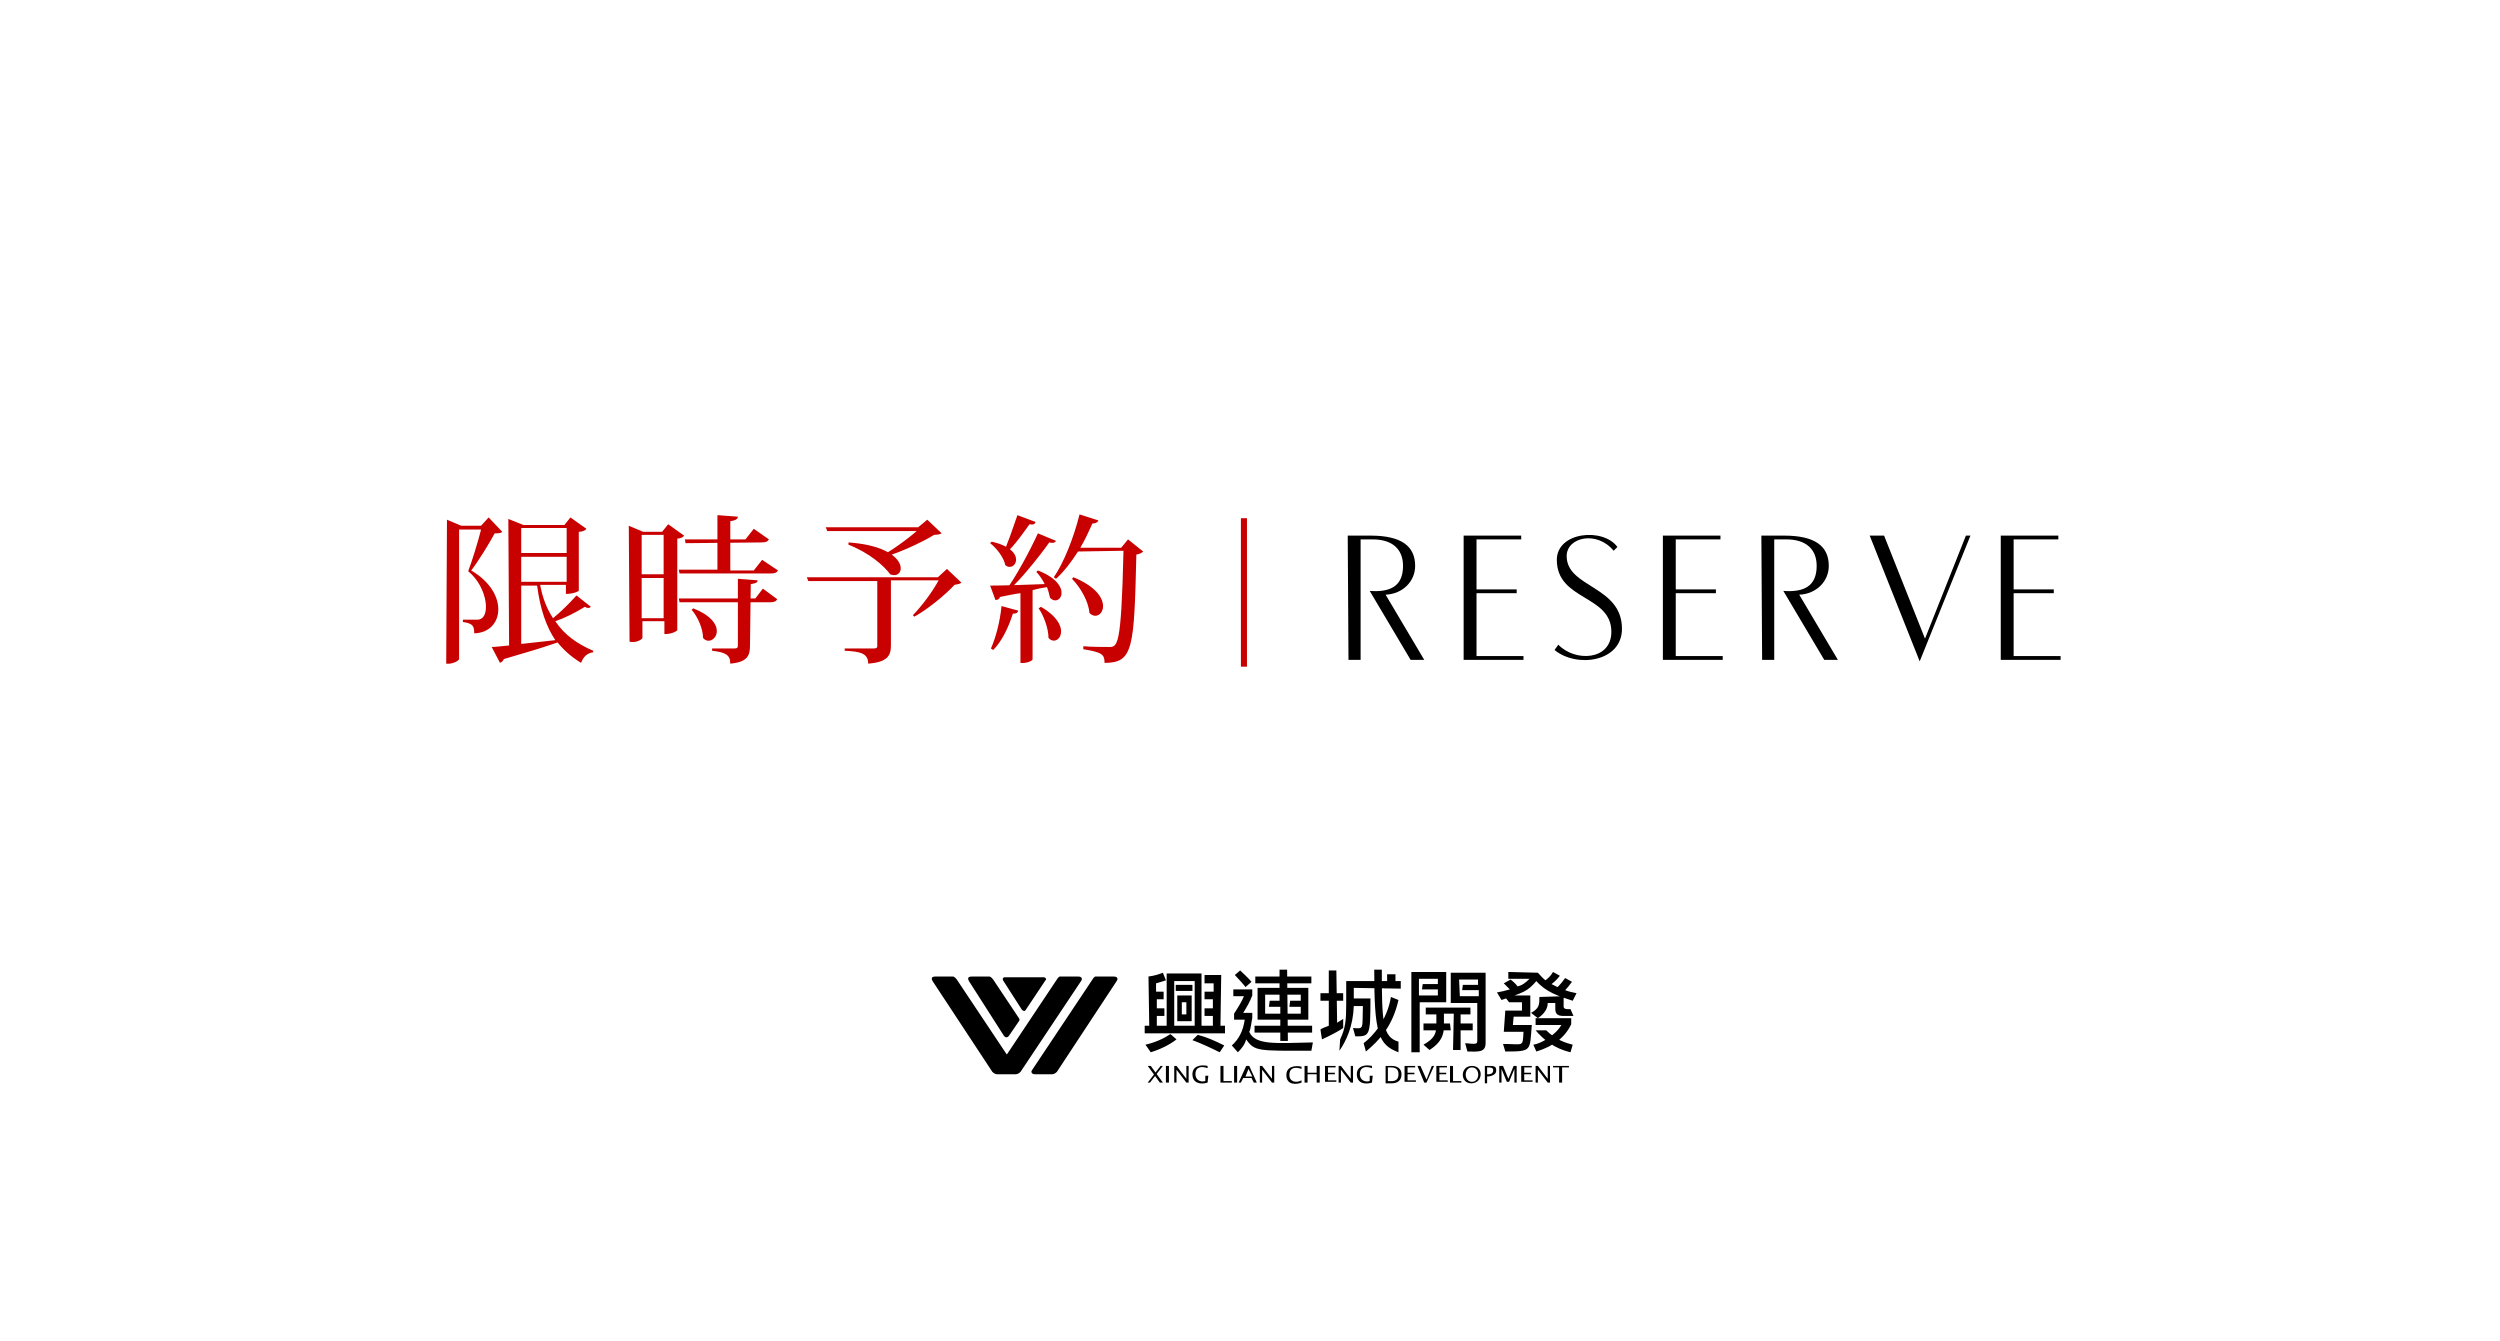
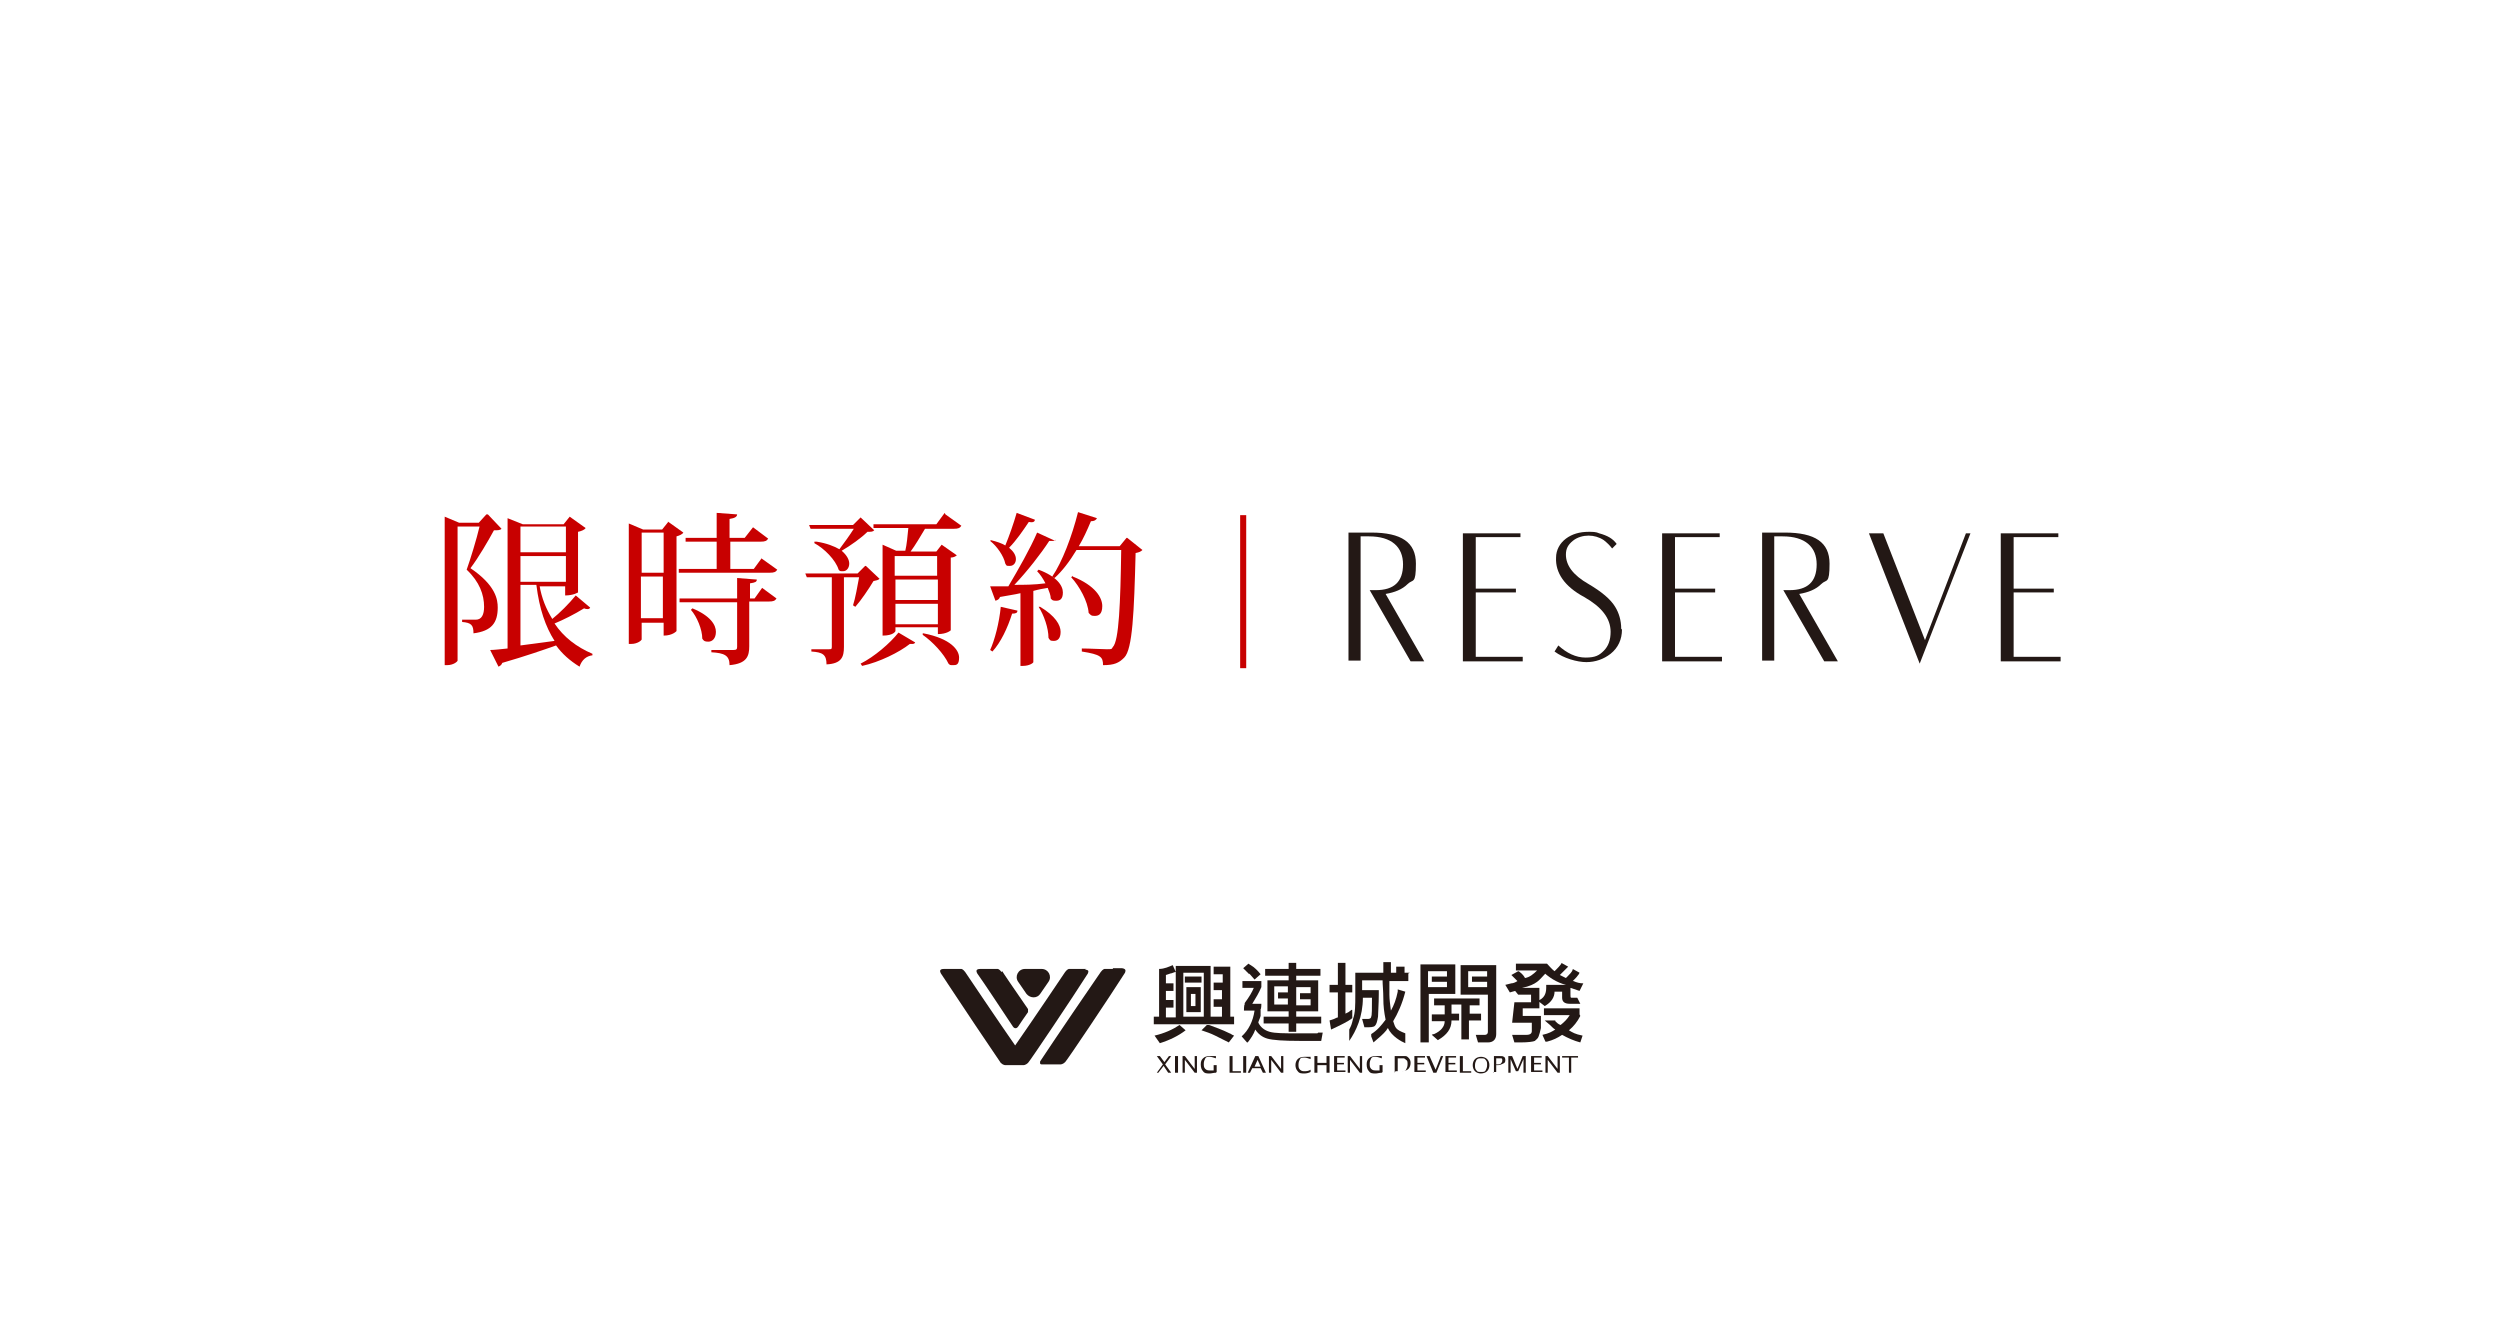
- <svg xmlns="http://www.w3.org/2000/svg" viewBox="0 0 330 177">
-   <path fill="#C80000" d="M59,68.6l1.9,0.8h2.6l1-1.1l1.8,1.9c-0.2,0.2-0.5,0.2-1,0.2c-0.7,1.3-2.1,3.6-3.1,4.9c5.1,3,4.3,8.2,0.4,8.3  c0-1.1-0.3-1.3-1.5-1.5v-0.3H63c1.9,0,1.4-4.3-1.2-6.4c0.5-1.3,1.3-3.9,1.7-5.5h-2.9V87c-0.1,0.3-1,0.7-1.7,0.6 M67.1,68.5l2,0.8  h5.4l0.8-1l2.1,1.5c-0.1,0.2-0.5,0.4-1,0.4V78c0,0-0.6,0.4-1.7,0.4v-1.2h-3.4c0.3,1.7,0.9,3.2,1.7,4.4c1-0.8,2.2-2,3.1-3l1.9,1.5  c-0.2,0.2-0.5,0.2-0.8,0c-1.3,0.8-2.7,1.5-3.9,1.9c1.2,1.8,2.9,3,5,3.9l0,0.2c-0.8,0.1-1.3,0.6-1.6,1.4c-1.3-0.8-2.3-1.7-3.1-2.7  c-1.7,0.6-4,1.3-7.1,2.2c-0.1,0.3-0.3,0.4-0.5,0.5l-1.1-2.1c0.5,0,1.3-0.1,2.3-0.2 M74.8,73v-3.3h-6V73 M68.8,73.5v3.3h6v-3.3   M68.8,77.3V85l4.5-0.5c-1.2-1.8-2-4.1-2.4-7.2H68.8L68.8,77.3z M83,69.4l1.9,0.8h2.5l0.8-1l2.1,1.5c-0.1,0.2-0.5,0.4-0.9,0.4v12.1  c0,0-0.5,0.5-1.7,0.5V82h-2.9v2.2c-0.1,0.3-1,0.7-1.7,0.5 M87.6,75.8v-5.2h-2.9v5.2 M84.7,76.3v5.3h2.9v-5.3 M96.4,75.3h3.1l1.1-1.4  l2.1,1.4c-0.2,0.3-0.4,0.4-1,0.4h-12l-0.1-0.5h5.1V68l2.7,0.2c0,0.3-0.3,0.5-1,0.6 M90.5,71.7l-0.1-0.5l8,0l1.1-1.4l2,1.4  c-0.2,0.3-0.4,0.4-1,0.4 M89.7,79.5L89.6,79h10.1l1-1.3l1.9,1.4c-0.2,0.3-0.4,0.4-1,0.4 M99,85.2c0,1.3-0.3,2.2-2.6,2.4  c0-1.2-0.7-1.5-2.4-1.7v-0.3h2.9c0.4,0,0.5-0.1,0.5-0.4v-8.8l2.6,0.2c0,0.3-0.2,0.4-0.9,0.5 M91.5,80.3L91.5,80.3  c5.3,2.1,2.5,5.4,1.3,3.9c0-1.2-0.7-2.8-1.5-3.7 M123.8,76.2l1.2-1.1l1.9,1.8c-0.2,0.2-0.4,0.2-0.9,0.3c-1.2,1.3-3.5,3.2-5.3,4.2  l-0.2-0.2c1.1-1.1,2.6-3.1,3.4-4.6h-6.3v8.6c0,1.3-0.4,2.2-3,2.4c0-1.4-1.1-1.6-3.1-1.7v-0.3h3.8c0.4,0,0.5-0.1,0.5-0.3v-8.6h-9.1  l-0.2-0.5 M112,71.6L112,71.6c8.4,0.6,7.6,5.1,5.5,4.2c-0.8-1.1-2.7-2.8-5.5-3.9 M121.2,69.6l1.2-1l1.9,1.8c-0.2,0.1-0.5,0.2-1,0.2  c-1.4,0.9-5.8,3-7.6,3.1c1.5-0.6,4.3-2.7,5.3-3.6h-11.8l-0.2-0.5 M130.9,71.5L130.9,71.5c4.9,1.1,3.1,4.2,1.8,3.1  c-0.2-1-1.1-2.2-2-2.9 M136.7,68.9c-0.1,0.3-0.3,0.4-0.8,0.3c-0.8,1.1-2.8,4-3.6,4c0.6-1,1.5-3.8,2-5.2 M134.4,80.6  c-0.1,0.3-0.2,0.4-0.7,0.4c-0.6,1.9-1.5,3.7-2.6,4.8l-0.3-0.2c0.6-1.3,1.2-3.5,1.4-5.6 M134.7,78.3c-0.8,0.1-1.7,0.3-2.7,0.5  c-0.1,0.3-0.3,0.4-0.6,0.4l-0.7-1.9c1.7,0,4.5-0.1,7.2-0.2c-0.3-0.6-0.7-1.2-1.1-1.6l0.2-0.2c4.9,1.9,2.9,5,1.6,3.6  c-0.1-0.4-0.2-0.9-0.4-1.4c-0.6,0.1-1.2,0.2-1.9,0.4v9.1c0,0.3-1,0.6-1.6,0.5 M139.4,71.4L139.4,71.4c-0.2,0.3-0.5,0.3-0.9,0.2  c-1.1,1.6-4.9,6.4-6,6.7c1.5-1.9,3.6-5.9,4.5-7.9 M137.4,80.1c4.5,2.6,2.2,5.5,1,4.1c0-1.2-0.6-2.9-1.3-3.9 M142.3,72.8  c-0.9,1.4-1.9,2.7-2.9,3.6l-0.3-0.2c1.3-1.9,2.6-5.1,3.4-8.3l2.5,0.8c-0.1,0.2-0.3,0.4-0.8,0.4c-0.5,1.1-1,2.2-1.6,3.2h5.4l0.9-1.1  h0l2,1.6c-0.2,0.2-0.4,0.3-0.9,0.4c-0.3,12.4-0.4,14.3-4.2,14.3c0-1.1-0.3-1.4-2.8-1.8l0-0.4c1,0.1,2.6,0.1,3.3,0.1  c1.2,0,1.7,0.3,2-12.7 M141.7,76.2c6.1,2.5,3.6,6.3,2.1,4.7c-0.1-1.5-1.2-3.4-2.3-4.5 M163.8,88h0.8V68.4h-0.8" />
-   <path d="M177.9,70.7h3c4.1,0,5.9,1.4,5.9,4c0,2-1.6,3.7-3.9,3.8l5.1,8.6h-1.8l-5.4-9.1c2.7,0.2,4.4-0.6,4.4-3.3  c0-2.2-1.4-3.5-4-3.5h-1.6v15.9h-1.6 M232.5,70.7h3c4.1,0,5.9,1.4,5.9,4c0,2-1.6,3.7-3.9,3.8l5.1,8.6h-1.8l-5.4-9.1  c2.7,0.2,4.4-0.6,4.4-3.3c0-2.2-1.4-3.5-4-3.5h-1.6v15.9h-1.6 M193.2,70.7h7.6v0.5h-5.9v6.6h5.3v0.5h-5.3v8.3h6.2l0,0.5h-7.9   M213,72.7c-2.2-2.7-6.2-1.8-6.2,0.7c0,4.2,7.3,3.9,7.3,9.6c0,4.4-6,5.2-8.9,2.8l0.5-0.7c2.2,2.3,7,2.1,7-1.7c0-4.9-7.2-4.1-7.2-9.5  c0-3.7,6.1-4.3,8-1.7 M219.5,70.7h7.6v0.5h-5.9v6.6h5.3v0.5h-5.3v8.3h6.2v0.5h-7.9 M264.1,87.1V70.7h7.6v0.5h-5.9v6.6h5.3v0.5h-5.3  v8.3h6.2v0.5H264.1z M246.8,70.7h1.9l5.4,13.6l5.4-13.6h0.6l-6.7,16.6M151.8,142.9h-0.3h0l1.7-2.2h0.3 M151.5,140.7h0.4l1.6,2.2h-0.4 M154.3,142.9h-0.4v-2.2h0.4 M168.2,142.9h-0.3  l-1.3-1.7v1.7h-0.3l0-2.2h0.3l1.3,1.7v-1.7h0.3 M156.9,142.9h-0.3l-1.3-1.7v1.7h-0.3l0-2.2h0.3l1.3,1.7v-1.7h0.3 M178.6,142.9h-0.3  l-1.3-1.7v1.7h-0.3l0-2.2h0.3l1.3,1.7v-1.7h0.3 M204.6,142.9h-0.3l-1.3-1.7v1.7h-0.3l0-2.2h0.3l1.3,1.7v-1.7h0.3 M159.4,142.9  c-0.9,0.3-2,0.1-2-1.1c0-1.1,1.1-1.3,2-1.1v0.3c-0.8-0.3-1.6-0.2-1.6,0.8c0,0.7,0.6,1.1,1.3,0.9V142h0.4 M181.1,142.9  c-0.9,0.3-2,0.1-2-1.1c0-1.1,1.1-1.3,2-1.1v0.3c-0.8-0.3-1.6-0.2-1.6,0.8c0,0.7,0.6,1.1,1.3,0.9V142h0.4 M161.1,140.7h0.4v2h1.1v0.2  h-1.5 M191.4,140.7h0.4v2h1.1v0.2h-1.5 M163.3,142.9h-0.4v-2.2h0.4 M165.9,142.9h-0.4l-0.3-0.6h-1.1l-0.3,0.6h-0.3l1-2.2h0.4   M164.8,141.1l-0.4,1h0.9h0 M171.8,141.1c-0.8-0.3-1.6-0.2-1.6,0.8c0,0.9,0.9,1.1,1.6,0.7v0.3c-0.4,0.2-2,0.5-2-1  c0-1.1,1.1-1.3,2-1.1 M174.2,142.9h-0.4v-1.1h-1.2v1.1h-0.4v-2.2h0.4v0.9h1.2v-0.9h0.4 M174.9,140.7h1.4v0.2h-1v0.7h0.9v0.2h-0.9  v0.8h1.1v0.2h-1.5 M185.4,140.7h1.4v0.2h-1v0.7h0.9v0.2h-0.9v0.8h1.1v0.2h-1.5 M189.6,140.7h1.4v0.2h-1v0.7h0.9v0.2h-0.9v0.8h1.1  v0.2h-1.5 M200.8,140.7h1.4v0.2h-1v0.7h0.9v0.2h-0.9v0.8h1.1v0.2h-1.5 M182.9,140.7h0.8c0.8,0,1.3,0.4,1.3,1.1  c0,0.8-0.5,1.2-1.3,1.2h-0.8v0 M183.2,142.7c0.4,0,1.4,0.2,1.4-0.9c0-1-0.8-0.9-1.4-0.9 M188.3,142.9H188l-0.9-2.2h0.4l0.8,1.8  l0.7-1.8h0.3 M194.2,143c-1.5,0-1.5-2.3,0.1-2.3C195.9,140.7,195.8,143,194.2,143z M194.3,142.8c1.1,0,1.1-1.9,0-1.9  C193.2,140.9,193.2,142.8,194.3,142.8L194.3,142.8z M196,140.7h0.7c0.7,0,0.8,0.2,0.8,0.6c0,0.8-1.2,0.8-1.2,0.8v0.9H196   M196.3,141.8c0,0,0.8,0.1,0.8-0.5c0-0.4-0.3-0.4-0.8-0.4V141.8z M200.2,142.9h-0.3v-1.8l-0.7,1.7h-0.3l-0.7-1.7v1.8h-0.3v-2.2h0.5  l0.7,1.7l0.7-1.7h0.4 M207.1,140.7v0.2h-0.9v2h-0.4l0-2H205v-0.2 M151.1,136.4v-1h0.6l-0.1-6.5c0.8-0.1,1.4-0.3,1.9-0.5l0.4,1  c-0.3,0.1-0.9,0.3-1.3,0.4l0,1.1h1v1h-0.9l0,1.2h1v1h-1l0,1.3h1.3v0v-6.9h4.6v6.9h1.5l0-1.3H159v-1h1.1l0-1.2H159v-1h1.2l0-1.1H159  v-1.1h2.2l-0.1,6.7h0.6v1 M151.2,137.9c1.3-0.3,2.4-0.8,3.3-1.4l0.8,0.7c-0.9,0.7-2.1,1.3-3.4,1.7 M157.7,129.5H155v5.9h2.7   M155.2,130.8V130h2.2v0.8 M157.3,134.8h-1.9v-3.4h1.9 M156.6,132.3h-0.6v1.6h0.6 M161,138.9L161,138.9c-1-0.5-2.5-1.2-3.6-1.6  l0.7-0.7c1.2,0.3,2.3,0.8,3.5,1.4 M206.4,131.5v1.2c-0.1,0.6,0.5,0.5,0.9,0.5l0.4,0.9h-1.4c-0.7,0-1-0.3-1-0.9v-0.8h-1  c0,0.7-0.4,1.4-1.3,2l-0.9-0.7c1.1-0.6,1.1-1.1,1.1-2.1 M203,128.4c0.3,0.3,0.6,0.7,1,1c0.4-0.3,0.7-0.6,1-1.1l0.9,0.5  c-0.2,0.3-0.8,0.9-1.1,1.1c0.2,0.1,0.6,0.3,0.8,0.4c0.4-0.4,0.8-0.9,1-1.2l0.9,0.5c-0.3,0.4-0.6,0.8-0.9,1.1c0.5,0.2,1,0.3,1.5,0.4  l-0.5,1c-1.9-0.6-3.6-1.2-4.8-2.6c-1.2,1.4-1.7,1.5-4.6,2.5l-0.6-1c0.6-0.1,1-0.2,1.7-0.4l-0.8-0.8l0.9-0.5c0.4,0.3,0.8,0.7,0.9,0.9  c0.6-0.1,1.1-0.5,1.6-1h-2.8v-0.9 M198.7,133.4h2.2v-1.1h-1.7l-0.7-0.9h3.5v2.8h-2.2l-0.1,1.1h2.5c-0.3,3.4,0.1,3.5-3.5,3.5l-0.3-1  c2.7,0,2.6,0.5,2.7-1.6h-2.6 M207.4,134.4v0.8h0c-0.8,1.7-2.3,2.9-4.6,3.6l-0.4-0.9c0.9-0.1,2.9-1.2,3.7-2.6h-3.4v-0.9 M204.1,136  c1.3,1.3,2.7,1.7,3.5,1.9l-0.3,1c-2.1-0.5-3.5-1.6-4.6-2.9 M176.4,128.1h-1v7.3c-0.2,0.1-0.9,0.3-1.1,0.5l0.2,1.3  c1.3-0.6,2.2-1.1,2.8-1.5l0-1.2c-0.2,0.1-0.6,0.4-0.8,0.5 M177.3,132.1v-1l-3,0v1 M184.9,130.5v-1h-7.2v3c0,2.2-0.1,3.2-0.8,4.7  l-0.1,1.5c0.9-1.3,1.8-3.2,1.9-5.9h1.2c-0.1,3.1,0.2,3-1.3,2.9l0.3,1.1c1.9,0,2,0,2-5h-2.2v-1.4 M182.4,128h-1  c0,8.3,0.5,9.9,3.2,10.9l0-1.4C182.5,136.9,182.4,134.9,182.4,128z M183.6,131.6c-0.5,3.1-2.4,5.2-3.6,6.1l0.3,1.1  c1.8-1.5,3.5-3.3,4.3-6.8 M163.4,138.9c0.5-0.5,0.9-1,1.1-1.7c1.1,1.6,1.6,1.5,8.6,1.5l0.2-1.1c-4.9,0.1-7.6,0.4-8.4-1.4  c0.2-0.3,0.3-1.4,0.4-1.8v-0.7h-1.2c0.5-0.8,0.9-1.5,1.2-2.3v-0.8h-2.5v0.9h1.4c-0.2,0.5-0.7,1.4-1.3,2.3v0.8h1.4  c-0.2,1.5-0.8,2.6-1.7,3.4 M165.2,129.6c-0.5-0.6-1-1-1.5-1.5l-0.7,0.6c0.1,0.1,1.4,1.5,1.4,1.6 M172.7,134.6v-4.2l-6.7,0v4.2   M173.2,136.3v-0.9h-7.6v0.9 M173.1,129.8v-0.9l-7.4,0v0.9 M167,133.8v-2.5h4.7v0.8h-1.4l-0.1,0.8h1.5v0.9 M169.9,128h-1l0,4.1h-1.3  l-0.1,0.8h1.5l0,4.5h1 M196.1,128.4h-4.6l0,4h3.5v5c0,0.5-0.3,0.4-1.6,0.3l0.3,1.1c1.3,0,2.4,0.2,2.4-1.1 M192.6,129.3h2.5v0.7h0h-2  l-0.1,0.7h2.2v0.8h-2.5 M186.3,138.9h1.1v-6.6h3.5v-4h-4.6 M187.3,129.2h2.5v0.7h0h-2l-0.1,0.7h2.1v0.8h-2.5 M191.8,138.6h1V136h1.6  v-0.9h-1.6h0v-1.2h1.3V133h-5.9v0.9h1.4v1.4c0,1.2-0.3,1.8-1.7,2.6l0.8,0.7c0.9-0.6,1.9-1.4,1.9-3.1v-1.7h1.3 M191.5,136l-0.1-0.9  h-3.5v0.9 M184.2,129.8l0-1.2h-1.1l0,1.2 M142.7,129.5c0.1-0.1,0.3-0.6-0.4-0.6l-2.3,0c0,0-0.2-0.1-0.5,0.4l-6.6,9.9l-6.6-9.9  c-0.3-0.4-0.5-0.4-0.5-0.4h-2.3c-0.7,0-0.5,0.4-0.4,0.6l7.9,12c0.3,0.3,0.6,0.3,0.6,0.3h2.5c0,0,0.3,0,0.6-0.3 M147.4,129.5  c0.1-0.1,0.3-0.6-0.4-0.6l-2.3,0c0,0-0.2-0.1-0.5,0.4l-8,12c-0.1,0.1-0.1,0.5,0.4,0.5l2.3,0c0,0,0.3,0,0.6-0.3 M132.5,136.7  c0.2,0.3,0.5,0.3,0.7,0l1.3-1.9c0.1-0.1,0.1-0.3,0-0.4l-3.4-5.1c-0.3-0.4-0.5-0.4-0.5-0.4h-2.3c-0.7,0-0.5,0.4-0.4,0.6 M132.4,129.4  c-0.1-0.2,0-0.4,0.2-0.4h5.2c0.2,0,0.4,0.3,0.2,0.4l-2.6,3.9c-0.1,0.2-0.3,0.2-0.5,0" />
+ <svg xmlns="http://www.w3.org/2000/svg" id="_圖層_1" data-name="圖層_1" version="1.1" viewBox="0 0 330 177">
+   <defs>
+     <style>
+       .st0 {
+         fill: #231815;
+       }
+ 
+       .st1 {
+         fill: #c80000;
+       }
+     </style>
+   </defs>
+   <g>
+     <g>
+       <path class="st0" d="M152.7,141.6l.8-1.1-.8-1.1h.4l.6.8.6-.8h.3l-.8,1.1.8,1.1h-.4l-.6-.9-.7.9h-.3Z" />
+       <path class="st0" d="M155.1,141.6v-2.2h.4v2.2h-.4Z" />
+       <path class="st0" d="M156.1,141.6v-2.2h.3l1.3,1.7v-1.7h.3v2.2h-.3l-1.3-1.7v1.7h-.3Z" />
+       <path class="st0" d="M160.5,141.6c-.3,0-.6.1-.8.1-.4,0-.7,0-.9-.3-.2-.2-.3-.5-.3-.9s.1-.6.3-.8c.2-.2.5-.3.9-.3s.5,0,.8,0v.3c-.3-.1-.6-.2-.8-.2-.3,0-.5,0-.6.2-.1.2-.2.4-.2.7s0,.5.2.7c.2.2.4.2.7.2s.2,0,.4,0v-.7h.4v.9Z" />
+       <path class="st0" d="M162.3,141.6v-2.2h.4v2h1.1v.2h-1.5Z" />
+       <path class="st0" d="M164.1,141.6v-2.2h.4v2.2h-.4Z" />
+       <path class="st0" d="M166.7,141.6l-.3-.6h-1.1l-.3.6h-.3l1-2.2h.4l1,2.2h-.4ZM166.4,140.8l-.4-.9-.4.9h.9Z" />
+       <path class="st0" d="M167.5,141.6v-2.2h.3l1.3,1.7v-1.7h.3v2.2h-.3l-1.3-1.7v1.7h-.3Z" />
+       <path class="st0" d="M172.2,141.7c-.4,0-.7,0-.9-.3-.2-.2-.3-.5-.3-.8s.1-.6.3-.8c.2-.2.5-.3.9-.3s.5,0,.8,0v.3c-.3-.1-.6-.2-.8-.2-.3,0-.5,0-.6.2-.1.2-.2.4-.2.7s0,.5.2.7c.2.2.4.2.6.2s.5,0,.8-.2v.3c-.2.1-.5.2-.8.2Z" />
+       <path class="st0" d="M173.5,141.6v-2.2h.4v.9h1.2v-.9h.4v2.2h-.4v-1h-1.2v1h-.4Z" />
+       <path class="st0" d="M176.1,141.6v-2.2h1.4v.2h-1v.7h.9v.2h-.9v.8h1.1v.2h-1.5Z" />
+       <path class="st0" d="M177.9,141.6v-2.2h.3l1.3,1.7v-1.7h.3v2.2h-.3l-1.3-1.7v1.7h-.3Z" />
+       <path class="st0" d="M182.4,141.6c-.3,0-.6.1-.8.1-.4,0-.7,0-.9-.3-.2-.2-.3-.5-.3-.9s.1-.6.3-.8c.2-.2.5-.3.9-.3s.5,0,.8,0v.3c-.3-.1-.6-.2-.8-.2-.3,0-.5,0-.6.2-.1.2-.2.4-.2.7s0,.5.2.7c.2.2.4.2.7.2s.2,0,.4,0v-.7h.4v.9Z" />
+       <path class="st0" d="M184.1,141.6v-2.2h.8c.2,0,.4,0,.6,0,.2,0,.3.1.4.2.2.2.3.4.3.7s-.1.6-.3.8c-.2.2-.5.3-.9.3h-.8ZM184.4,141.4h.5c.3,0,.6,0,.7-.2.1-.2.2-.4.2-.7s0-.5-.2-.6c0,0-.2-.2-.3-.2-.1,0-.3,0-.5,0h-.3v1.7Z" />
+       <path class="st0" d="M186.7,141.6v-2.2h1.4v.2h-1v.7h.9v.2h-.9v.8h1.1v.2h-1.5Z" />
+       <path class="st0" d="M189.2,141.6l-.9-2.2h.4l.8,1.8.7-1.8h.3l-.9,2.2h-.3Z" />
+       <path class="st0" d="M190.8,141.6v-2.2h1.4v.2h-1v.7h.9v.2h-.9v.8h1.1v.2h-1.5Z" />
+       <path class="st0" d="M192.7,141.6v-2.2h.4v2h1.1v.2h-1.5Z" />
+       <path class="st0" d="M195.5,141.7c-.3,0-.6-.1-.8-.3-.2-.2-.3-.5-.3-.8s.1-.6.3-.8c.2-.2.5-.3.8-.3s.6.1.8.3c.2.2.3.5.3.8s-.1.6-.3.8c-.2.2-.5.3-.9.3ZM195.5,141.5c.3,0,.5,0,.6-.2.1-.2.2-.4.2-.7s0-.5-.2-.7c-.1-.2-.3-.2-.6-.2s-.4,0-.6.2c-.1.2-.2.4-.2.7s0,.5.2.7c.1.2.3.2.6.2Z" />
+       <path class="st0" d="M197.2,141.6v-2.2h.7c.3,0,.5,0,.6.1.1,0,.2.2.2.4s0,.4-.3.5c-.2.1-.4.2-.7.2h-.2v.9h-.4ZM197.5,140.5h.1c.2,0,.4,0,.5-.1s.2-.2.2-.4,0-.2-.1-.3c0,0-.2,0-.5,0h-.2v.9Z" />
+       <path class="st0" d="M199.1,141.6v-2.2h.5l.7,1.7.7-1.7h.4v2.2h-.3v-1.8l-.7,1.6h-.3l-.7-1.6v1.8h-.3Z" />
+       <path class="st0" d="M202.1,141.6v-2.2h1.4v.2h-1v.7h.9v.2h-.9v.8h1.1v.2h-1.5Z" />
+       <path class="st0" d="M204,141.6v-2.2h.3l1.3,1.7v-1.7h.3v2.2h-.3l-1.3-1.7v1.7h-.3Z" />
+       <path class="st0" d="M207.1,141.6v-2h-.9v-.2h2.1v.2h-.9v2h-.4Z" />
+     </g>
+     <g>
+       <path class="st0" d="M155.2,134.2v-6.7h4.6v6.7h1.5v-1.3s-1.1,0-1.1,0v-1h1.1v-1.2s-1.1,0-1.1,0v-1h1.2v-1.1s-1.2,0-1.2,0v-1h2.2v6.6c-.1,0,.5,0,.5,0v1h-10.6v-1h.7v-6.3c.7,0,1.3-.3,1.8-.5l.4.9c-.2,0-.5.2-.7.2l-.6.2v1.1h1v1h-1v1.2h1v1h-1v1.3h1.3ZM156.5,136c-.9.7-2.1,1.3-3.4,1.7l-.7-1c1.3-.3,2.4-.8,3.3-1.4l.8.7ZM158.9,134.2v-5.8h-2.7v5.8h2.7ZM158.6,128.9v.8h-2.2v-.8h2.2ZM158.5,130.3v3.3h-1.9v-3.3h1.9ZM157.8,131.2h-.6v1.6h.6v-1.6ZM162.2,137.6l-1.8-.9c-.6-.3-1.2-.5-1.8-.7l.7-.7c.1,0,.2,0,.3,0,.8.3,1.7.6,2.7,1.1.1,0,.3.2.6.3l-.7.9Z" />
+       <path class="st0" d="M204,128.5c-.4.4-.7.8-1.1,1.1-.4.3-1,.6-2,.8h2.3v2.7h-2.2v1c-.1,0,2.4,0,2.4,0v1.6c-.1.5-.2.8-.3,1.1-.1.3-.3.4-.5.6-.2.1-.9.2-1.9.2h-.3c-.3,0-.5,0-.5,0l-.3-1c.2,0,.3,0,.4,0,.8,0,1.3,0,1.5,0,.5,0,.7-.2.7-.5,0-.2,0-.4,0-.8,0,0,0-.2,0-.3h-2.6l.3-2.7h2.2v-1h-1.7l-.4-.5-.7.2-.6-1,.8-.2c.2,0,.5-.1.8-.3l-.4-.4-.4-.4.9-.5c0,0,.1,0,.2.1.4.3.6.6.7.8.6-.1,1.1-.5,1.6-1h-2.8v-.9h4.1c.3.3.6.7,1,1,0,0,.1-.1.2-.2.2-.2.5-.5.7-.8,0,0,0,0,0-.1l.9.5-.5.5-.6.6.4.2.4.2.2-.2c.3-.3.6-.6.7-.9,0,0,0,0,0-.1l.9.5c0,0-.1.2-.1.2-.2.3-.4.5-.6.7l-.2.2s0,0,.1,0c.4.2.9.3,1.2.3,0,0,0,0,.1,0l-.5,1-.6-.2-.6-.2v.9c0,.2,0,.4.1.4,0,0,.3,0,.5,0h.3l.4.8h-1.4c-.7,0-1-.3-1-.8v-.8h-1c0,.7-.4,1.4-1.3,1.9l-.9-.7c.8-.3,1.1-.9,1.1-1.7v-.4h2.6c-1.2-.3-2.3-1-3.2-1.9ZM208.6,134.1c-.4.8-.9,1.4-1.5,1.9.5.3.8.5,1.8.7l-.3.9c-.8-.2-1.7-.6-2.4-1-.6.4-1.2.7-2,.9,0,0-.1,0-.2,0l-.4-.9c.9-.2,1.2-.4,1.7-.7-.2-.1-.4-.3-.7-.6l-.7-.6h1.4c0,0,0,.1,0,.1.2.2.4.4.7.5.5-.4.9-.8,1.2-1.3h-3.4v-.9h4.7v.8Z" />
+       <g>
+         <path class="st0" d="M178.4,133.3l-.4.3-.4.2v-2.8h.9v-1h-.9v-2.9h-1v2.9h-1.1v1h1.1v3.3c-.1,0-.3.1-.5.2l-.6.2.2,1.2c1.3-.6,2.3-1.1,2.8-1.5v-1.1Z" />
+         <path class="st0" d="M186.1,128.4h-.3s-2.2,0-2.2,0v-1.4h-1v1.4h-3.7v2.9c0,1.4,0,2.4-.3,3.2-.2.8-.2.8-.5,1.4v1.5c.9-1.3,1.8-3.2,1.8-5.7h1.2c0,1.5,0,2.3-.1,2.5,0,.2-.2.3-.4.3h-.8s.3,1.1.3,1.1c0,0,0,0,0,0h.2c.6,0,1,0,1.2-.2.2-.2.3-.6.4-1.2,0-.6.1-1.6.1-3v-.5h-2.2v-1.3h2.7c0,.6.1,1.4.1,2.4s.1,1.8.3,2.8c-.6.8-1.1,1.4-1.9,1.9v.3c0,0,.3.8.3.8.7-.6,1.3-1.1,1.7-1.6,0,0,.1-.2.2-.3.5,1.1,1.8,1.8,2.3,2v-1.3c-1.3-.5-1.3-.7-1.6-1.6.6-1,1.2-2.3,1.6-3.9l-1-.3c0,.1,0,.2,0,.3-.2,1-.5,1.8-.9,2.5-.1-.8-.2-1.5-.2-2.1s0-1.2,0-1.8h2.5v-1Z" />
+       </g>
+       <g>
+         <path class="st0" d="M173.9,136.4c-.9,0-1.7,0-2.7,0-1.7,0-2.9,0-3.6-.2-.7-.2-1.2-.6-1.5-1.2,0-.2.2-.5.3-.9v-.9c.1,0,.1-.7.1-.7h-1.2c.5-.8.9-1.5,1.2-2.2v-.8h-2.5v.9h1.5c-.2.5-.6,1.2-1.2,2v.2c-.1,0-.1.8-.1.8h1.4c-.2,1.4-.8,2.6-1.7,3.4l.7.8h.1c.4-.5.8-1.1,1-1.7.4.6.9,1,1.6,1.2.7.2,2.1.3,4.3.3h2.8l.2-1.1c-.2,0-.4,0-.6,0Z" />
+         <path class="st0" d="M164.9,128.5l.7.8.8-.7c-.4-.5-.8-.9-1.3-1.2,0,0-.2-.1-.3-.2l-.7.6c.3.3.5.5.8.8Z" />
+         <path class="st0" d="M171.1,134.2v-.7h2.9v-4.1h-2.9v-.6h3.2v-.9h-3.2v-.8h-1v.8h-3.1v.9h3.1v.6h-2.8v4.1h2.8v.7h-3.3v.9h3.3v1.1h1v-1.1h3.3v-.9h-3.3ZM170,131h-1.3v.8c-.1,0,1.3,0,1.3,0v.8h-1.8v-.8h0v-.8h0v-.8h1.8v.8ZM171.1,131.9v-1.2h0v-.4h1.9v.8h-1.4v.8c-.1,0,1.4,0,1.4,0v.8h-1.9" />
+       </g>
+       <g>
+         <path class="st0" d="M192.8,127.4v3.9h3.6v4.9c0,.2-.1.4-.4.4h-1.2s.3,1,.3,1h1.3c.7,0,1.1-.4,1.1-1.1v-9.1h-4.6ZM196.3,128.9h-2v.7c-.1,0,2,0,2,0v.7h-2.5v-.7h0v-.7h0v-.7h2.5v.7Z" />
+         <path class="st0" d="M187.5,127.3v10.3h1.1v-6.4h3.5v-3.9h-4.6ZM191,128.9h-2v.7c-.1,0,2,0,2,0v.7h-2.5v-.7h0v-.7h0v-.7h2.5v.7Z" />
+         <path class="st0" d="M194,133.9v-1.2h1.3v-.9h-6v.9h1.4v1.2h-1.7v.9h1.7c0,.7-.5,1.3-1.4,1.7,0,0-.2,0-.3.1l.8.7c1.2-.7,1.8-1.5,1.8-2.6h1v-.9h-1v-1.2h1.3v1h0v1.2h0v2.4h1v-2.5h1.6v-.9h-1.6Z" />
+       </g>
+       <rect class="st0" x="184.3" y="127.6" width="1.1" height="1.1" />
+     </g>
+     <g>
+       <path class="st0" d="M143.4,127.9h-1.2s-1.1,0-1.1,0c0,0-.2,0-.5.4-.2.3-4.3,6.4-6.6,9.7-2.3-3.3-6.4-9.4-6.6-9.7-.3-.4-.5-.4-.5-.4h-2.3c-.7,0-.5.4-.4.6,1.9,2.9,7.6,11.4,7.9,11.8.3.3.6.3.6.3h0s0,0,0,0h2.4s.3,0,.6-.3c.3-.3,6-8.8,7.9-11.8,0-.1.3-.5-.4-.5Z" />
+       <path class="st0" d="M146.9,127.9h-1.1s-.2,0-.5.4c-.3.4-6.7,9.8-8,11.8,0,.1-.1.4.2.4.1,0,.5,0,.9,0,.7,0,1.6,0,1.6,0,0,0,.3,0,.6-.3.3-.3,6-8.8,7.9-11.8,0-.1.3-.5-.4-.6h-1.2Z" />
+       <path class="st0" d="M132.2,128.3c-.3-.4-.5-.4-.5-.4h-2.3c-.7,0-.5.4-.4.6,1.2,1.7,2.5,3.7,4.7,7,.2.3.5.3.7,0,.4-.6.8-1.2,1.3-1.9,0-.1,0-.3,0-.4-2-2.9-3.3-4.8-3.4-5Z" />
+       <path class="st0" d="M135.5,131.2l-1.1-1.6c-.5-.7,0-1.7.9-1.7h2.2c.9,0,1.4,1,.9,1.7l-1.1,1.6c-.4.6-1.3.6-1.8,0Z" />
+     </g>
+   </g>
+   <g>
+     <path class="st1" d="M64.4,67.9l1.8,1.9c-.2.2-.5.2-1,.2-.7,1.3-2.1,3.7-3.1,5,3.4,2.3,3.6,4.2,3.6,5.2,0,2-.8,3.1-3.2,3.4,0-1.1-.3-1.4-1.5-1.5v-.3h1.8c.8,0,1.1-.7,1.1-1.7,0-1.6-.6-3.3-2.3-4.9.5-1.4,1.3-4,1.7-5.7h-2.9v17.7c0,.1-.5.6-1.4.6h-.3v-19.6l1.9.8h2.6l1-1.1ZM71.2,77.2c.3,1.8.9,3.2,1.7,4.5,1-.8,2.2-2,3.1-3.1l1.9,1.6c0,.1-.2.2-.3.2s-.3,0-.5-.1c-1.3.8-2.7,1.5-3.9,2,1.2,1.8,2.9,3.1,5,4v.2c-.8.1-1.4.6-1.7,1.5-1.3-.8-2.3-1.7-3.1-2.8-1.7.6-4,1.4-7.1,2.3-.1.3-.3.4-.5.5l-1.1-2.2c.5,0,1.3-.1,2.3-.2v-17.2l2,.8h5.4l.8-1,2.1,1.5c-.1.2-.5.4-1,.5v8s-.6.4-1.7.4v-1.2h-3.4ZM74.7,69.5h-6v3.4h6v-3.4ZM68.7,76.8h6v-3.4h-6v3.4ZM68.7,77.2v8l4.5-.6c-1.2-1.9-2-4.2-2.4-7.4h-2.1Z" />
+     <path class="st1" d="M88.1,68.8l2.1,1.5c-.1.2-.5.4-.9.5v12.5s-.5.6-1.7.6v-1.7h-2.9v2.2c0,.1-.5.6-1.4.6h-.3v-15.9l1.9.8h2.5l.8-1ZM87.6,70.3h-2.9v5.3h2.9v-5.3ZM84.6,81.6h2.9v-5.5h-2.9v5.5ZM100.5,73.7l2.1,1.5c-.2.3-.4.4-1,.4h-12v-.5c-.1,0,5,0,5,0v-3.6h-4.1v-.5c-.1,0,4.1,0,4.1,0v-3.3l2.7.2c0,.3-.3.5-1,.6v2.5h2l1.1-1.4,2,1.5c-.2.3-.4.4-1,.4h-4v3.6h3.1l1.1-1.5ZM99.6,79l1-1.4,1.9,1.4c-.2.3-.4.4-1,.4h-2.6v5.9c0,1.3-.3,2.3-2.6,2.5,0-1.3-.7-1.6-2.4-1.7v-.3h2.9c.4,0,.5-.1.5-.4v-5.9h-7.6v-.5c-.1,0,7.6,0,7.6,0v-2.7l2.6.2c0,.3-.2.4-.9.5v2h.7ZM91.4,80.3c2.4,1,3.1,2.2,3.1,3.1s-.5,1.3-1,1.3-.6-.1-.8-.4c0-1.2-.7-2.9-1.5-3.8l.2-.2Z" />
+     <path class="st1" d="M114.3,74.7l1.8,1.7c-.2.2-.4.2-.8.3-.6,1-1.6,2.5-2.4,3.4l-.3-.2c.3-.9.6-2.6.8-3.7h-2v9.2c0,1.3-.3,2.2-2.3,2.3,0-1.3-.5-1.6-2-1.7v-.3h2.3c.3,0,.4,0,.4-.3v-9.2h-3.3l-.2-.5h6.9l1-1ZM107.8,71.5c1.3.2,2.3.6,3,1,.6-.8,1.4-1.9,1.9-2.7h-5.7l-.2-.5h5.8l1-1,1.8,1.7c-.2.2-.4.2-.9.2-.8.8-2.2,1.8-3.4,2.5.7.6,1,1.2,1,1.7s-.3,1-.8,1-.4,0-.6-.2c-.4-1.3-1.9-2.8-3.2-3.5v-.2ZM120.8,84.8c0,.1-.2.2-.3.2s-.2,0-.4,0c-1.4,1.1-4,2.4-6.3,2.9l-.2-.3c1.8-.9,3.9-2.7,5-4.1l2.2,1.3ZM124.8,67.9l2.1,1.5c-.2.3-.4.4-1,.4h-3.8c-.6,1-1.3,2.2-1.9,3h3.4l.7-.9,2,1.4c-.1.1-.4.3-.8.3v9.6s-.5.5-1.7.5v-.9h-5.6v.5s-.2.6-1.7.6v-12l1.8.8h1.2c.2-.8.3-2,.4-3h-4.6v-.5c-.1,0,8.3,0,8.3,0l1.1-1.5ZM123.7,73.4h-5.6v2.6h5.6v-2.6ZM118.2,76.5v2.7h5.6v-2.7h-5.6ZM118.2,82.4h5.6v-2.7h-5.6v2.7ZM121.9,83.6c3.6.7,4.7,2.2,4.7,3.2s-.4,1-.8,1-.4,0-.6-.2c-.6-1.3-2.1-2.9-3.4-3.8v-.2Z" />
+     <path class="st1" d="M130.8,71.3c.8.2,1.4.4,1.9.7.5-1.2,1.1-2.9,1.5-4.3l2.4.9c0,.3-.3.4-.8.3-.8,1.2-1.7,2.5-2.6,3.4.6.5.9,1,.9,1.5s-.3.9-.8.9-.4,0-.6-.3c-.2-1-1.1-2.3-2-3l.2-.2ZM134.3,80.6c0,.3-.2.4-.7.4-.6,1.9-1.5,3.8-2.6,5l-.3-.2c.6-1.3,1.2-3.6,1.4-5.7l2.2.5ZM139.4,71.2c0,.2-.2.2-.5.2s-.2,0-.4,0c-1.1,1.7-2.9,4-4.6,5.8,1.2,0,2.6,0,4.1-.2-.3-.6-.7-1.2-1.1-1.6l.2-.2c2.4.9,3.2,2.1,3.2,3s-.4,1.1-.9,1.1-.5-.1-.7-.3c0-.4-.2-.9-.4-1.4-.6.1-1.2.2-1.9.4v9.4c0,.1-.5.5-1.4.5h-.3v-9.6c-.8.2-1.7.3-2.7.5-.1.3-.3.4-.6.5l-.7-1.9c.6,0,1.4,0,2.4,0,1.3-2.2,2.9-5,3.8-7.1l2.4,1.1ZM137.3,80.1c2,1.2,2.7,2.4,2.7,3.3s-.4,1.2-.9,1.2-.5-.1-.7-.4c0-1.3-.6-3-1.3-4.1h.3ZM148.8,71l2,1.6c-.2.2-.4.3-.9.4-.2,7.8-.4,12.7-1.5,13.8-.7.7-1.3,1-2.8,1,0-1.1-.3-1.4-2.8-1.8v-.4c1.1,0,2.6.1,3.3.1s.6,0,.8-.3c.8-.8,1-5.8,1.1-12.8h-5.9c-.9,1.5-1.9,2.8-2.9,3.7l-.3-.2c1.3-1.9,2.6-5.3,3.4-8.5l2.5.8c-.1.2-.3.4-.8.4-.5,1.2-1,2.3-1.6,3.3h5.4l.9-1.1ZM141.6,76.1c3,1.2,3.9,2.8,3.9,3.9s-.5,1.3-1,1.3-.5-.1-.8-.4c-.1-1.5-1.2-3.5-2.3-4.7l.2-.2Z" />
+   </g>
+   <rect class="st1" x="163.7" y="68" width=".8" height="20.2" />
+   <g>
+     <path class="st0" d="M188,87.3h-1.8l-5.4-9.4c.3,0,.5,0,.8,0,2.4,0,3.6-1.1,3.6-3.4s-1.5-3.7-4.5-3.7h-1.1v16.4h-1.6v-16.9c.3,0,1.2,0,3,0,4,0,5.9,1.3,5.9,4.1s-.4,2-1.1,2.7c-.7.7-1.7,1.1-2.9,1.3l5.1,8.9Z" />
+     <path class="st0" d="M201,87.3h-7.9v-16.9h7.6v.5h-5.9v6.8h5.3v.5h-5.3v8.5h6.2v.5Z" />
+     <path class="st0" d="M214.1,83.1c0,1.3-.5,2.4-1.5,3.2-.9.7-2,1.1-3.2,1.1s-3-.5-4.2-1.4l.5-.8c1.1,1,2.3,1.6,3.6,1.6s1.8-.3,2.4-.9c.6-.6.9-1.4.9-2.5,0-1.8-1.2-3.3-3.5-4.6-2.6-1.4-3.8-3.2-3.7-5.2,0-1,.5-1.9,1.3-2.5.8-.6,1.8-.9,3-.9.5,0,1,0,1.4.2,1.1.3,1.8.7,2.3,1.4l-.6.6c-.3-.4-.6-.7-1.1-1.1-.6-.4-1.3-.6-2-.6s-1.5.2-2.1.7c-.6.5-.9,1-.9,1.8,0,1.4.9,2.7,3,3.9,1.7,1,2.9,2,3.5,3,.5.8.8,1.8.8,2.9Z" />
+     <path class="st0" d="M227.3,87.3h-7.9v-16.9h7.6v.5h-5.9v6.8h5.3v.5h-5.3v8.5h6.2v.5Z" />
+     <path class="st0" d="M242.6,87.3h-1.8l-5.4-9.4c.3,0,.5,0,.8,0,2.4,0,3.6-1.1,3.6-3.4s-1.5-3.7-4.5-3.7h-1.1v16.4h-1.6v-16.9c.3,0,1.2,0,3,0,4,0,5.9,1.3,5.9,4.1s-.4,2-1.1,2.7c-.7.7-1.7,1.1-2.9,1.3l5.1,8.9Z" />
+     <path class="st0" d="M260.1,70.4l-6.7,17.2-6.7-17.2h1.9l5.5,14.1,5.4-14.1h.6Z" />
+     <path class="st0" d="M272,87.3h-7.9v-16.9h7.6v.5h-5.9v6.8h5.3v.5h-5.3v8.5h6.2v.5Z" />
+   </g>
</svg>
